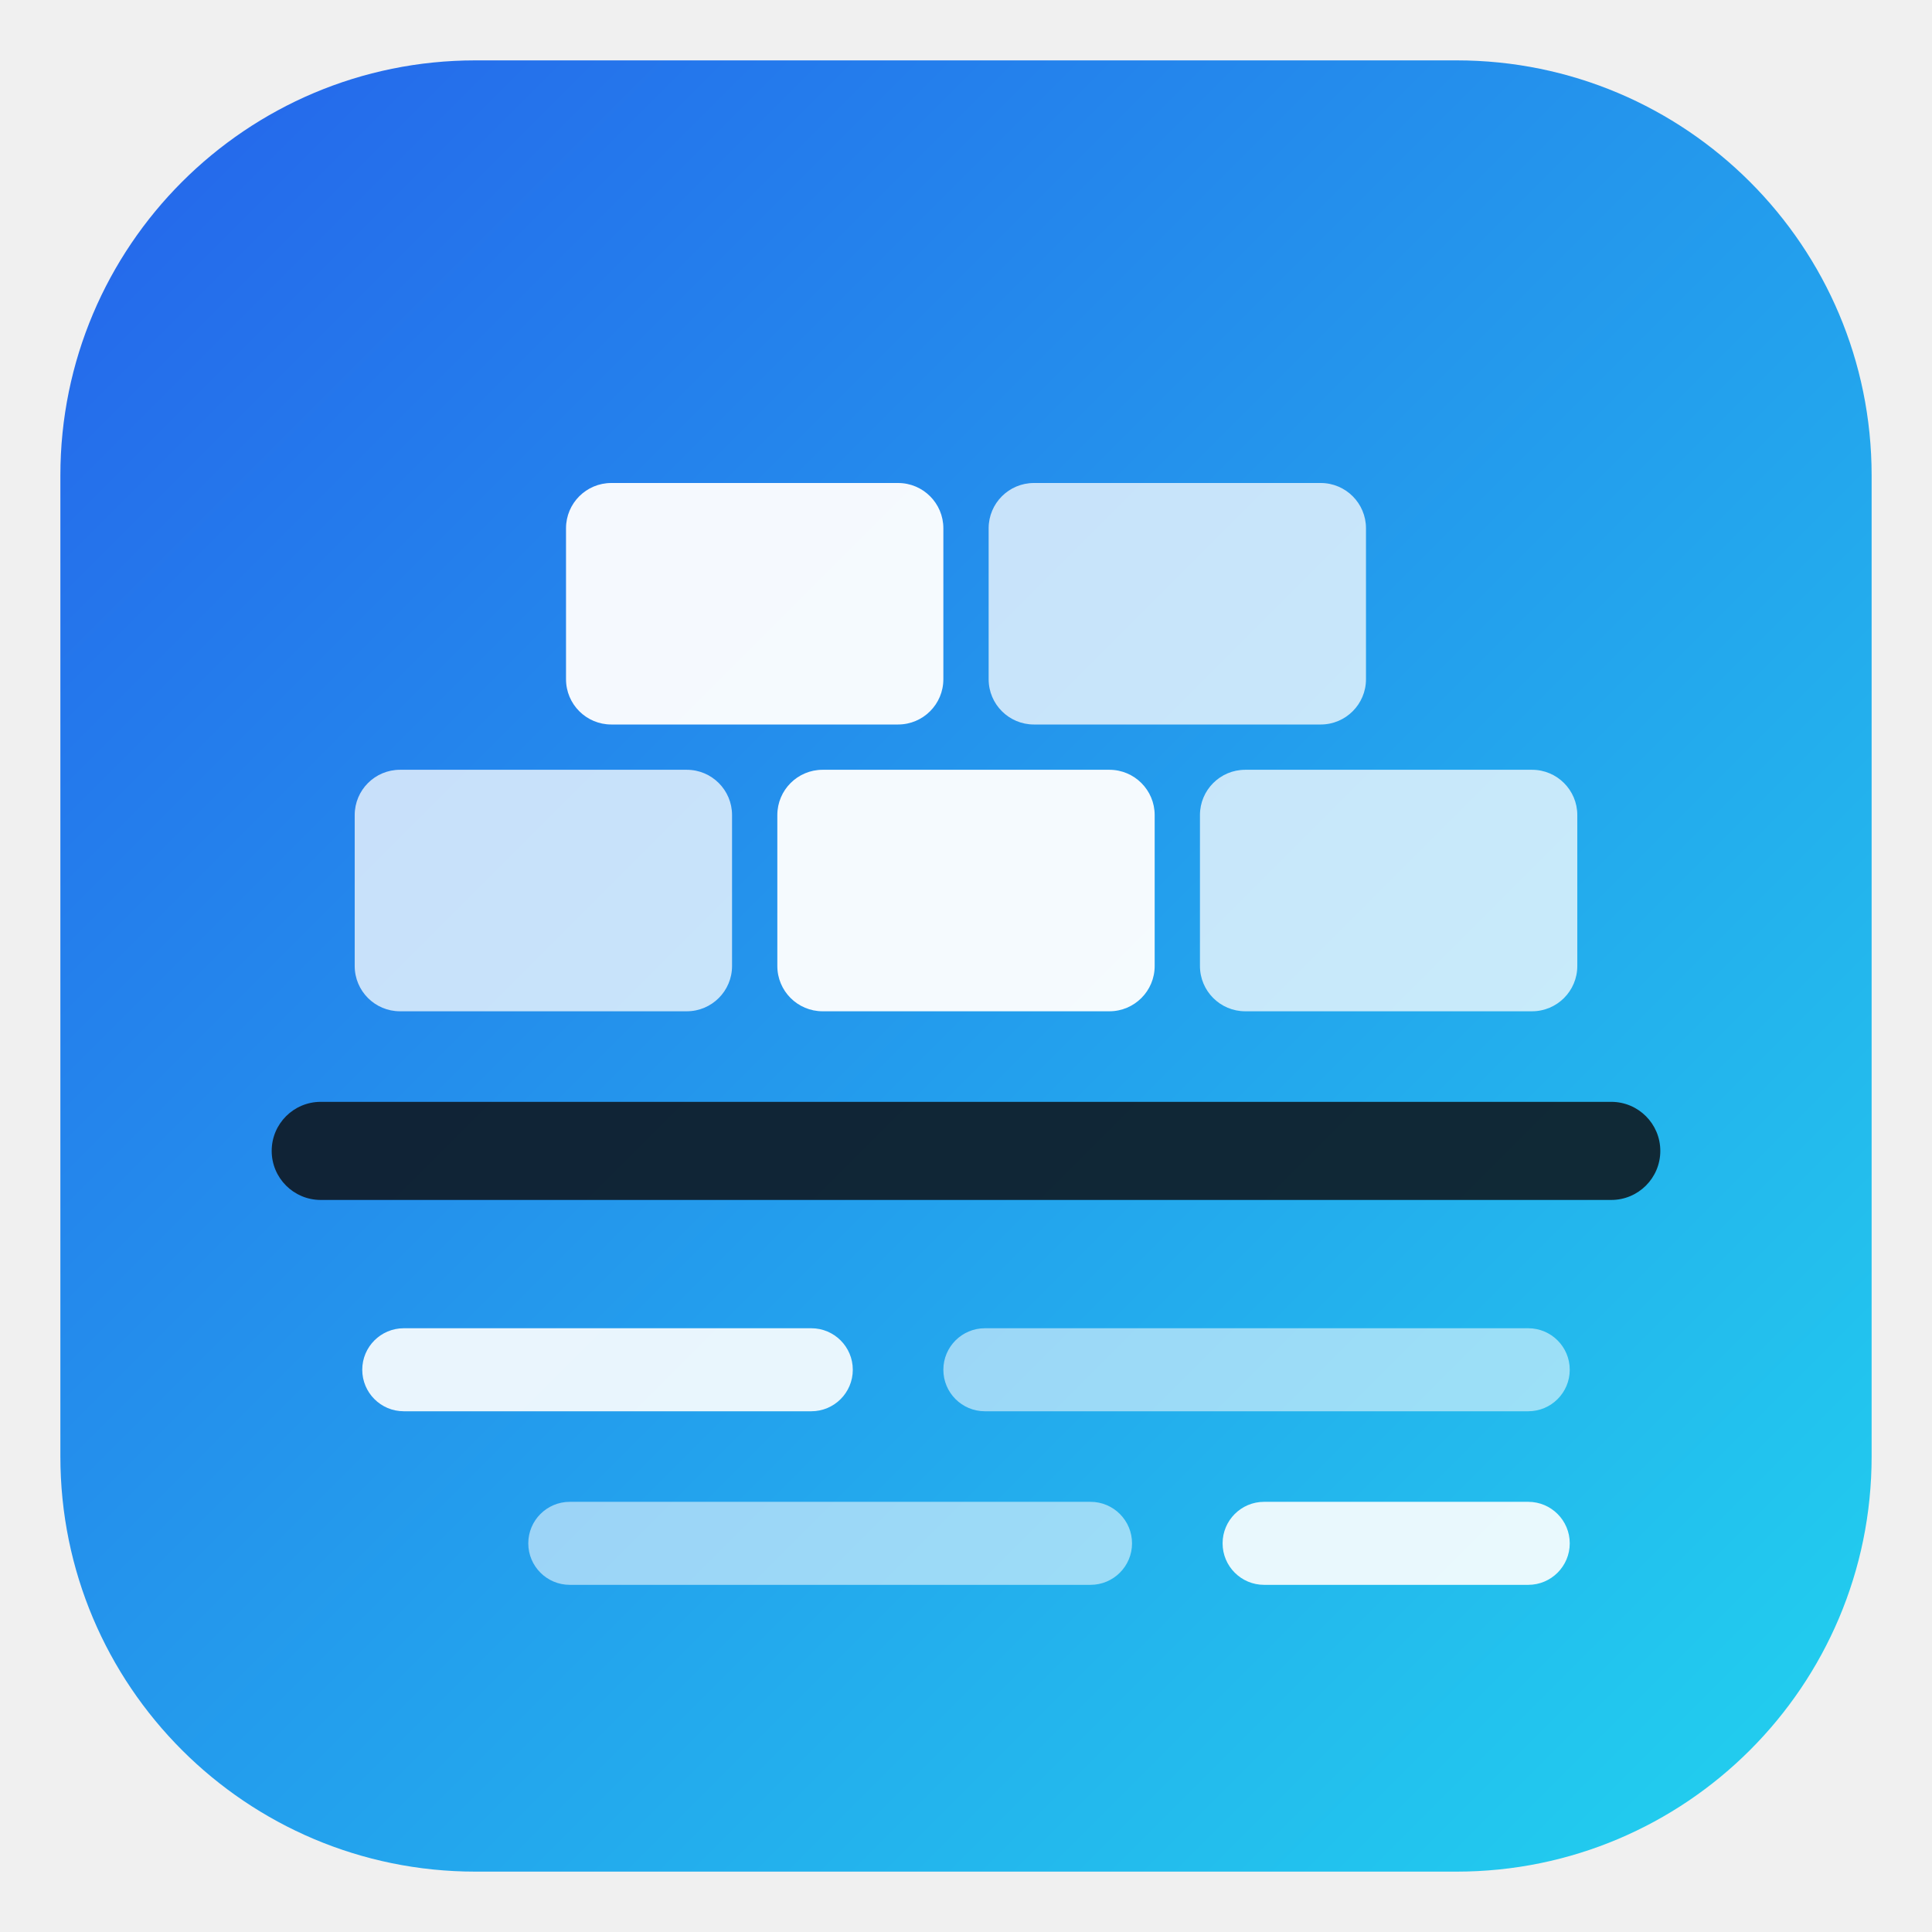
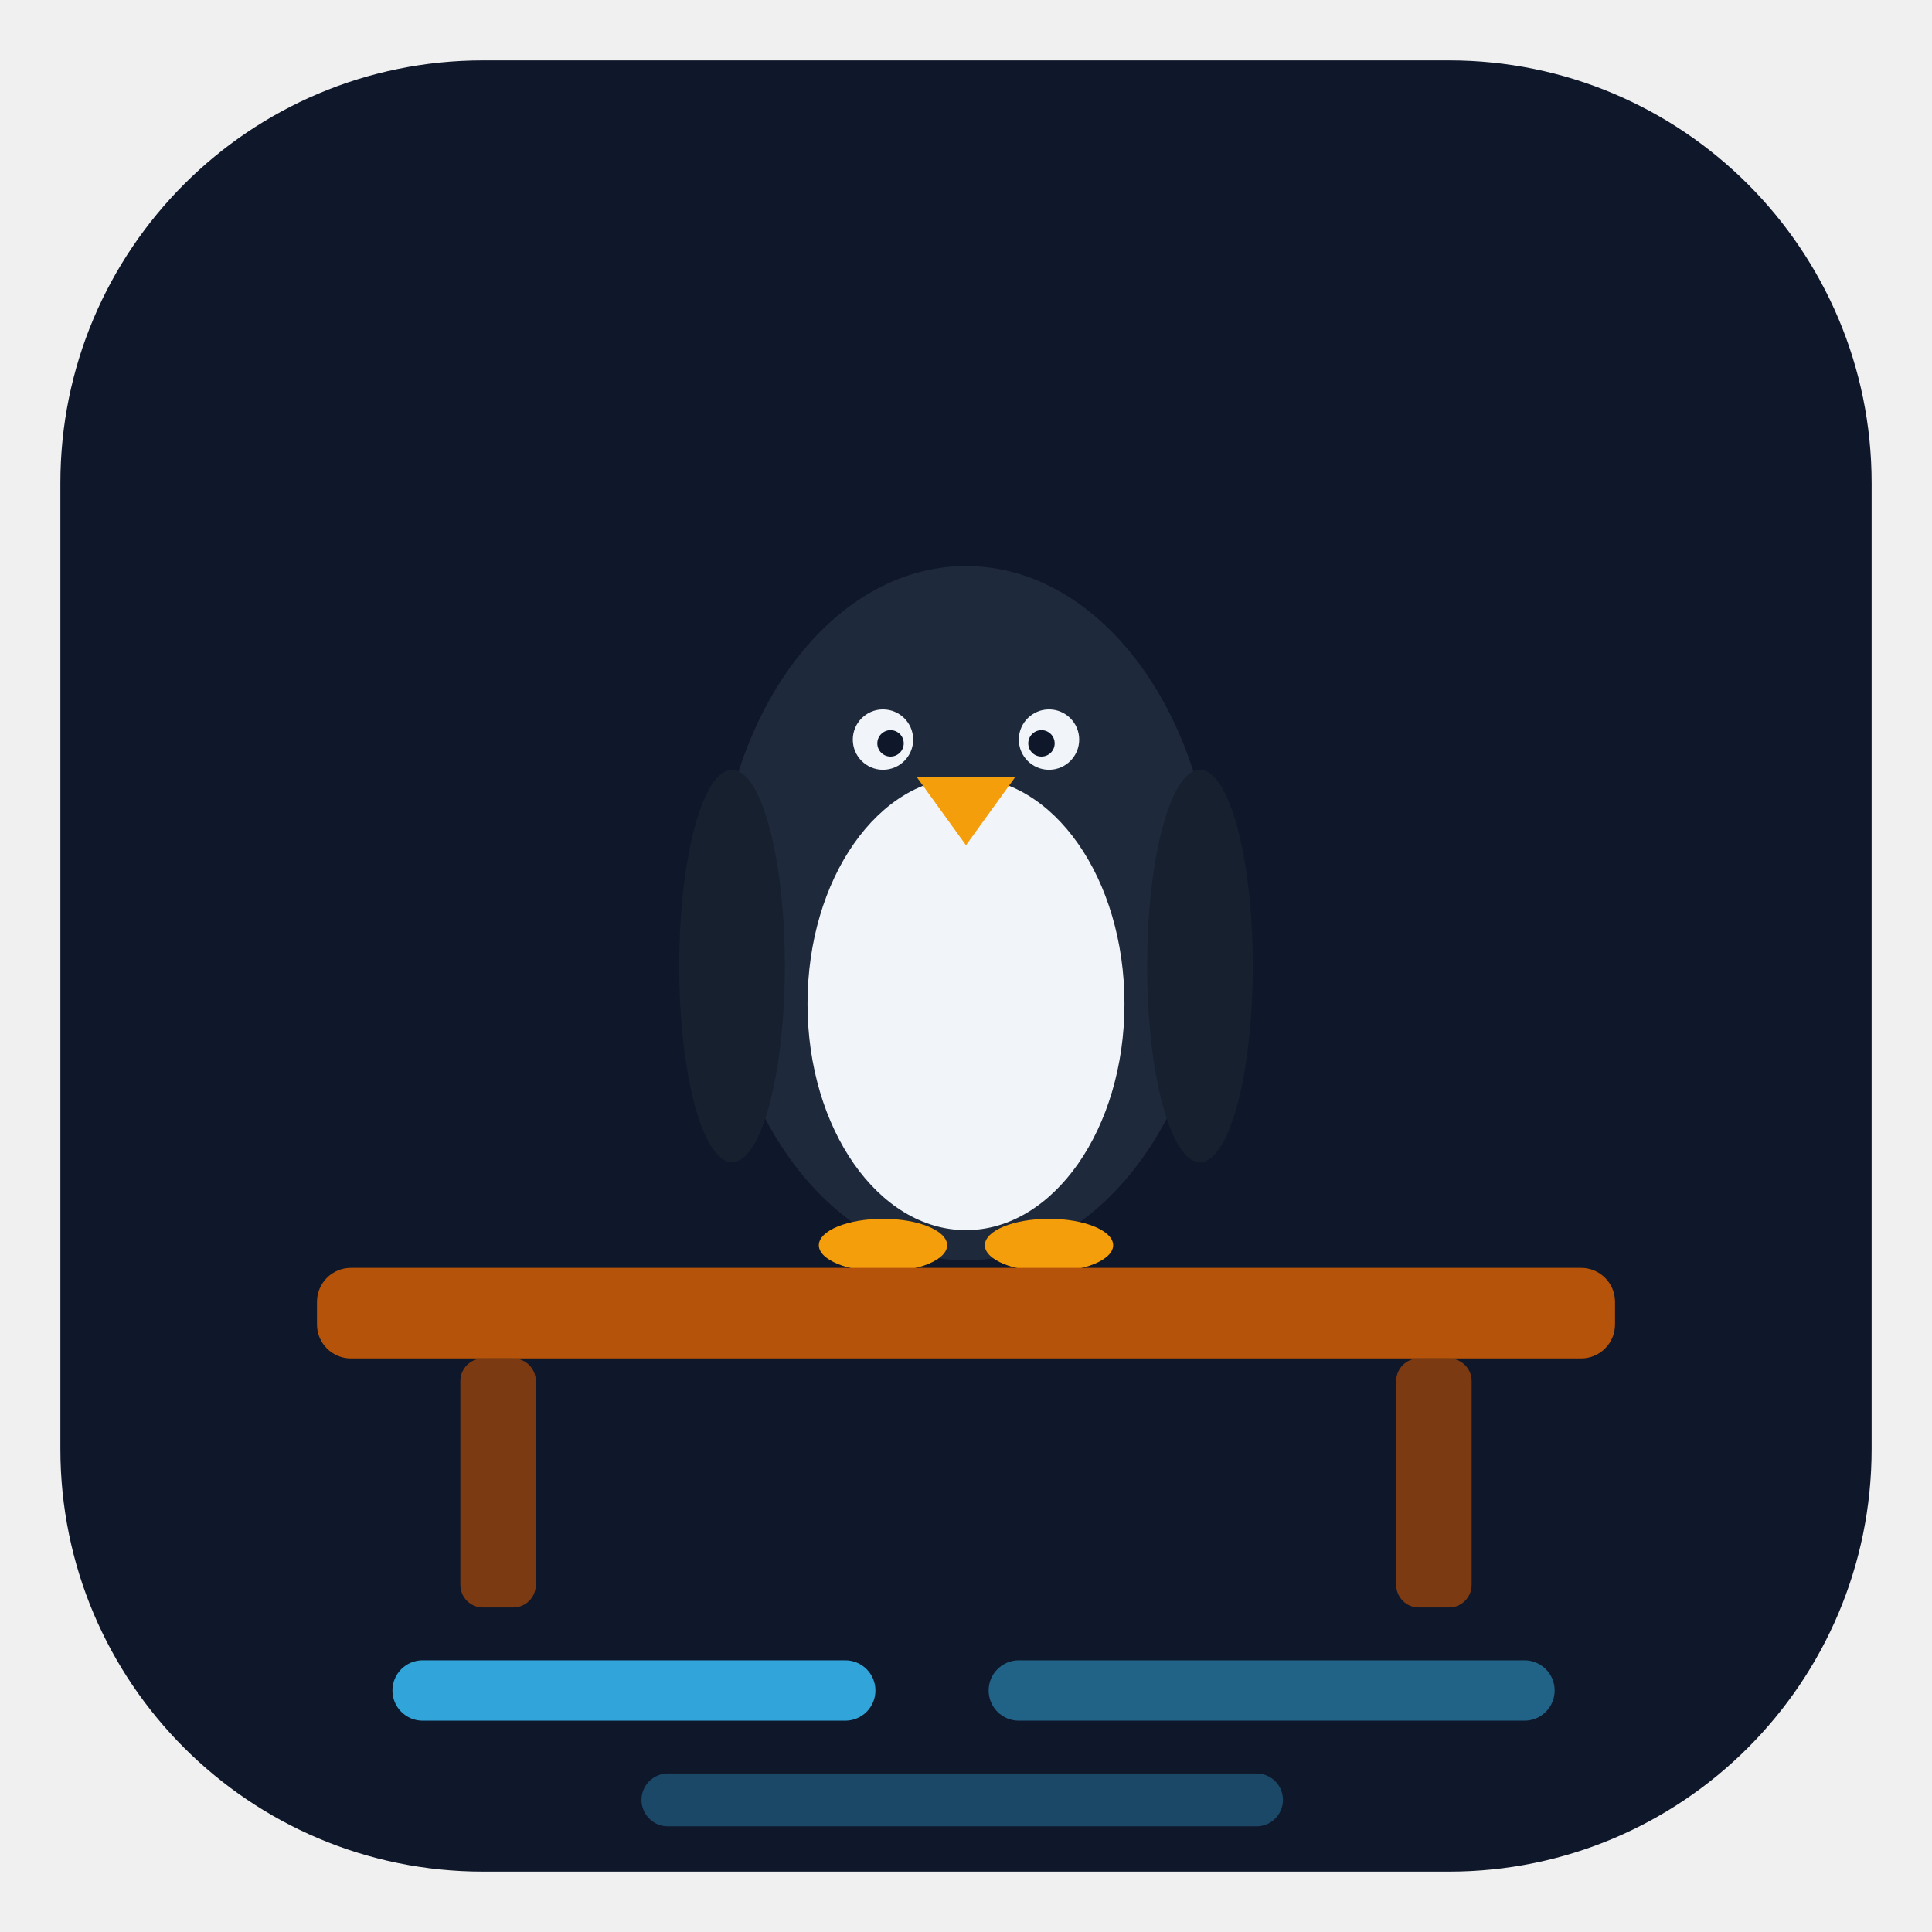
<svg xmlns="http://www.w3.org/2000/svg" width="512" height="512" viewBox="0 0 512 512">
-   <defs>
-     <linearGradient id="bg" x1="0" y1="0" x2="1" y2="1">
-       <stop offset="0" stop-color="#2563eb" />
-       <stop offset="1" stop-color="#22d3ee" />
-     </linearGradient>
-   </defs>
-   <rect x="16" y="16" width="480" height="480" rx="110" fill="url(#bg)" />
-   <rect x="150" y="128" width="100" height="64" rx="12" fill="#ffffff" fill-opacity="0.95" />
-   <rect x="262" y="128" width="100" height="64" rx="12" fill="#ffffff" fill-opacity="0.75" />
-   <rect x="94" y="204" width="100" height="64" rx="12" fill="#ffffff" fill-opacity="0.75" />
-   <rect x="206" y="204" width="100" height="64" rx="12" fill="#ffffff" fill-opacity="0.95" />
-   <rect x="318" y="204" width="100" height="64" rx="12" fill="#ffffff" fill-opacity="0.75" />
-   <rect x="72" y="292" width="368" height="26" rx="13" fill="#0d1117" fill-opacity="0.85" />
-   <rect x="96" y="352" width="130" height="22" rx="11" fill="#ffffff" fill-opacity="0.9" />
-   <rect x="250" y="352" width="166" height="22" rx="11" fill="#ffffff" fill-opacity="0.55" />
-   <rect x="140" y="398" width="160" height="22" rx="11" fill="#ffffff" fill-opacity="0.55" />
-   <rect x="324" y="398" width="92" height="22" rx="11" fill="#ffffff" fill-opacity="0.9" />
+   <rect x="16" y="16" width="480" height="480" rx="112" fill="#0f172a" />
+   <ellipse cx="256" cy="242" rx="66" ry="92" fill="#1e293b" />
+   <ellipse cx="194" cy="256" rx="14" ry="52" fill="#16202e" />
+   <ellipse cx="318" cy="256" rx="14" ry="52" fill="#16202e" />
+   <ellipse cx="256" cy="266" rx="42" ry="60" fill="#f1f5f9" />
+   <circle cx="234" cy="196" r="8" fill="#f1f5f9" />
+   <circle cx="278" cy="196" r="8" fill="#f1f5f9" />
+   <circle cx="236" cy="197" r="3.5" fill="#0f172a" />
+   <circle cx="276" cy="197" r="3.5" fill="#0f172a" />
+   <polygon points="243,206 269,206 256,224" fill="#f59e0b" />
+   <ellipse cx="234" cy="330" rx="17" ry="7" fill="#f59e0b" />
+   <ellipse cx="278" cy="330" rx="17" ry="7" fill="#f59e0b" />
+   <rect x="84" y="336" width="344" height="24" rx="9" fill="#b45309" />
+   <rect x="122" y="360" width="20" height="66" rx="6" fill="#7c3a12" />
+   <rect x="370" y="360" width="20" height="66" rx="6" fill="#7c3a12" />
+   <rect x="104" y="440" width="128" height="16" rx="8" fill="#38bdf8" fill-opacity="0.85" />
+   <rect x="262" y="440" width="150" height="16" rx="8" fill="#38bdf8" fill-opacity="0.45" />
+   <rect x="170" y="470" width="170" height="14" rx="7" fill="#38bdf8" fill-opacity="0.3" />
</svg>
